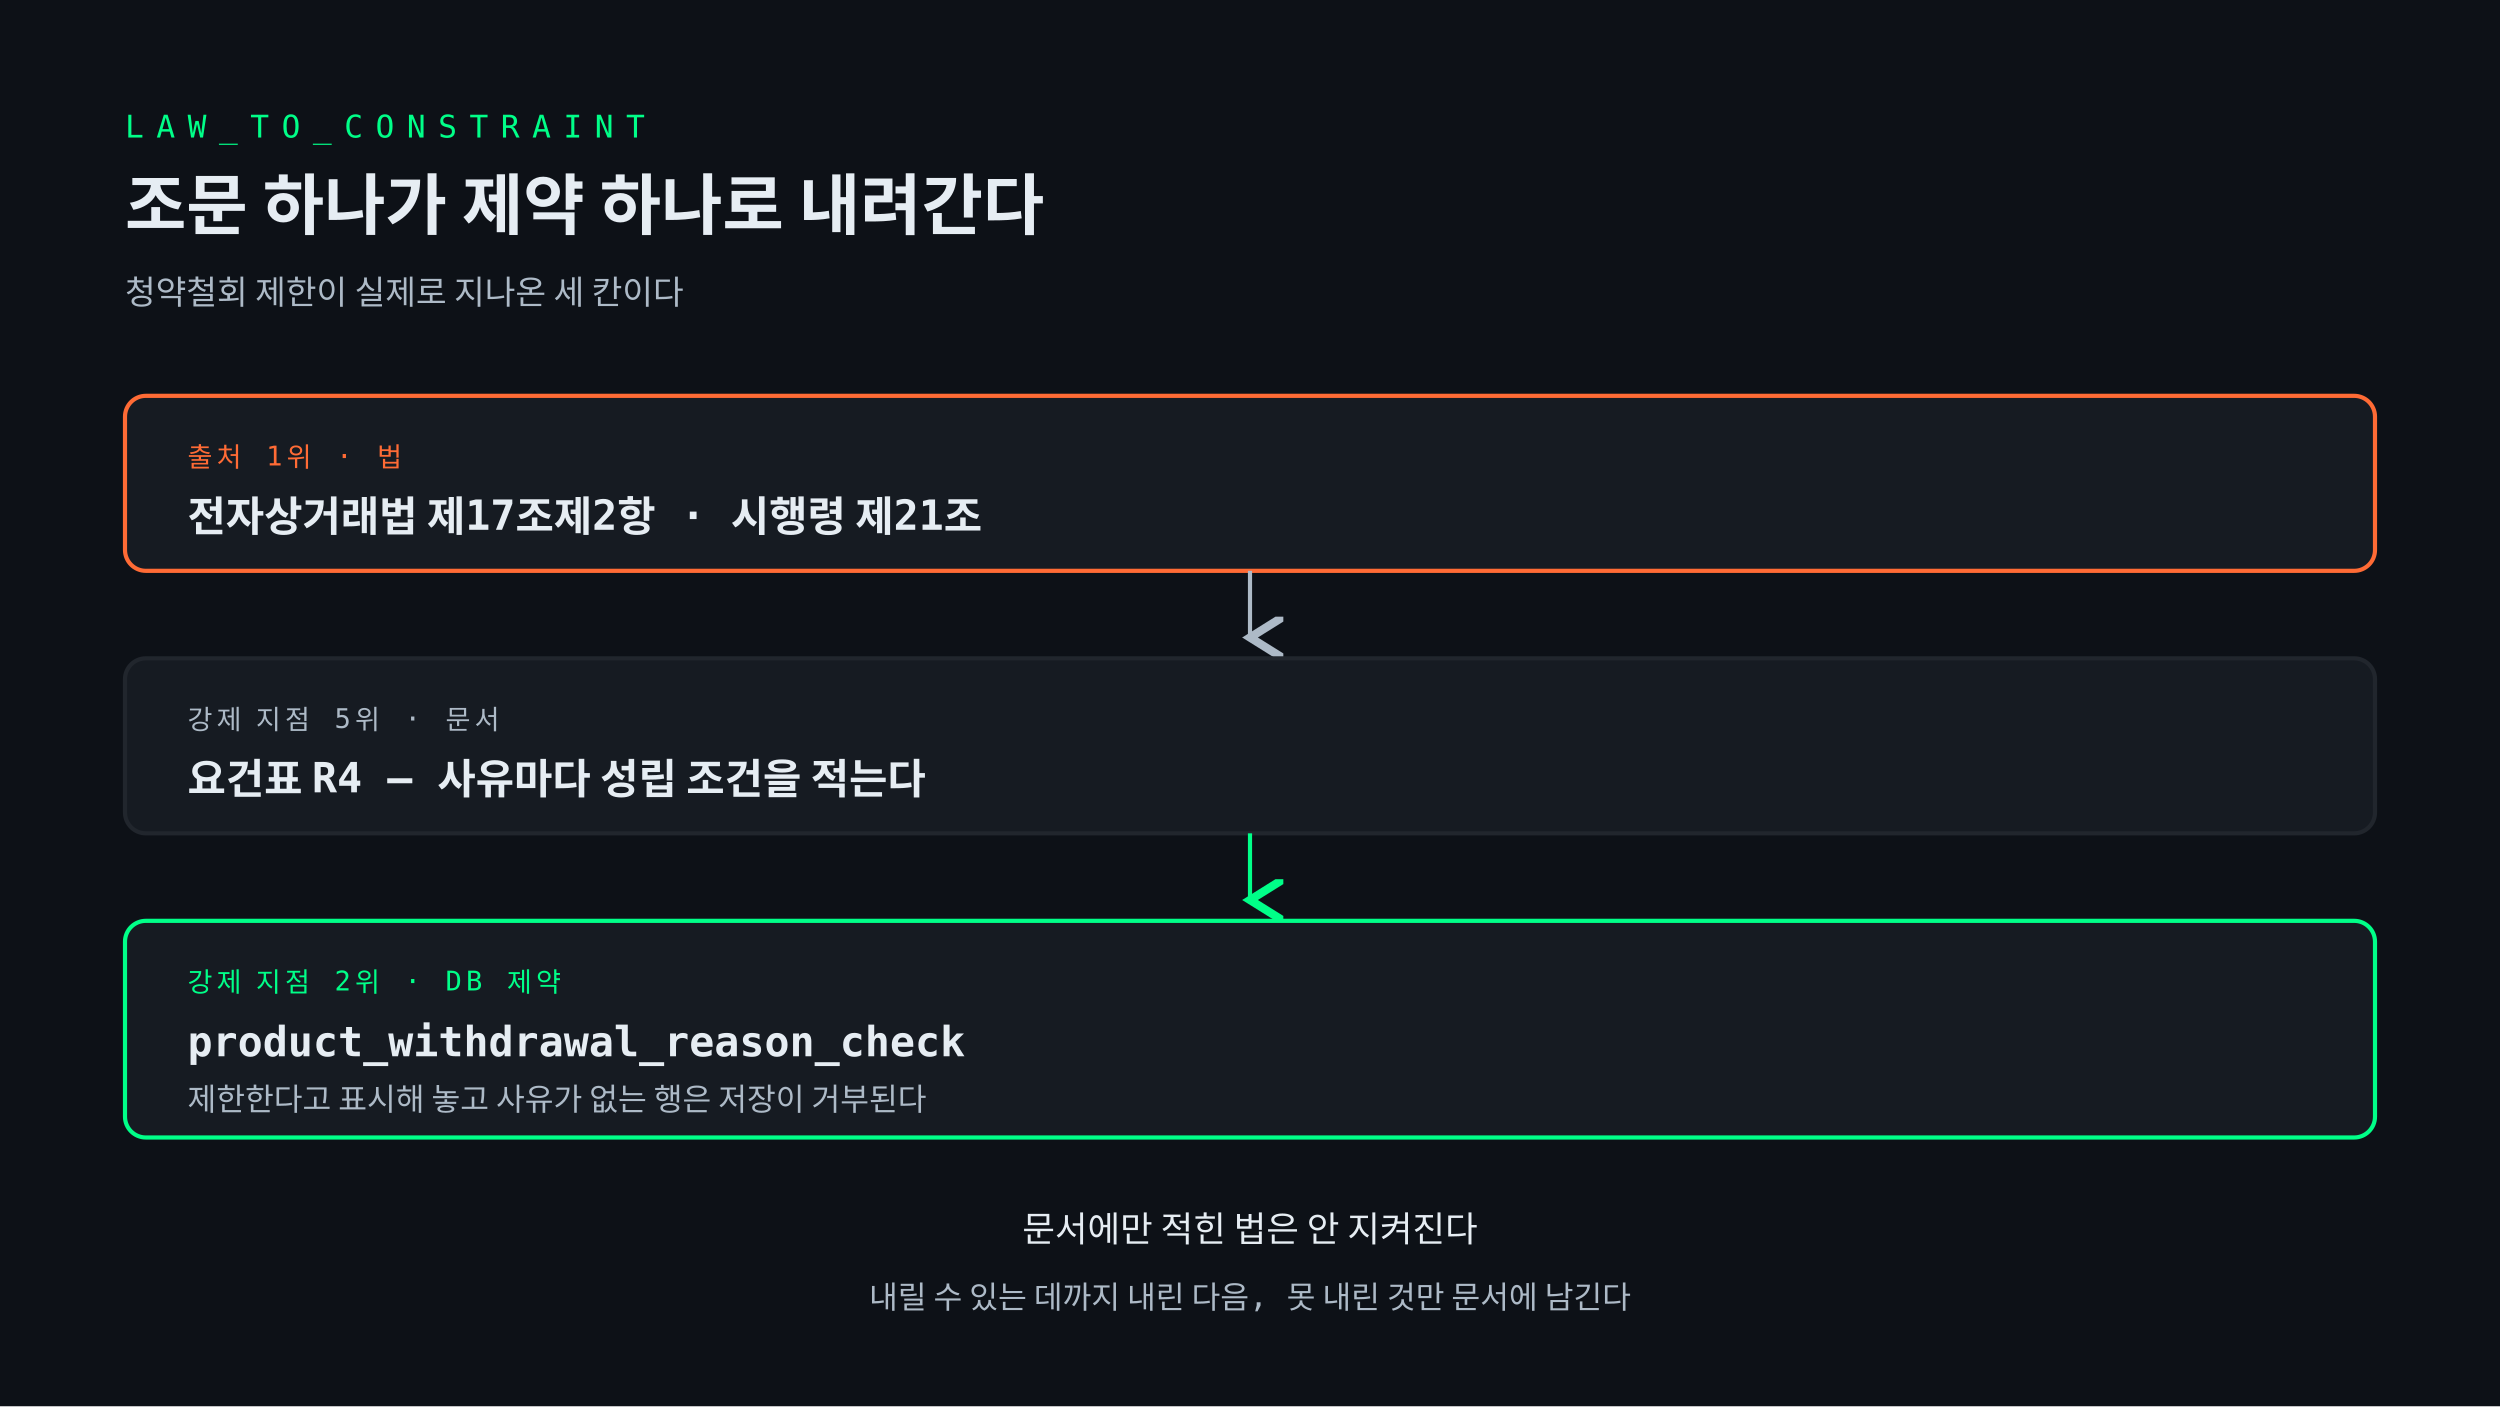
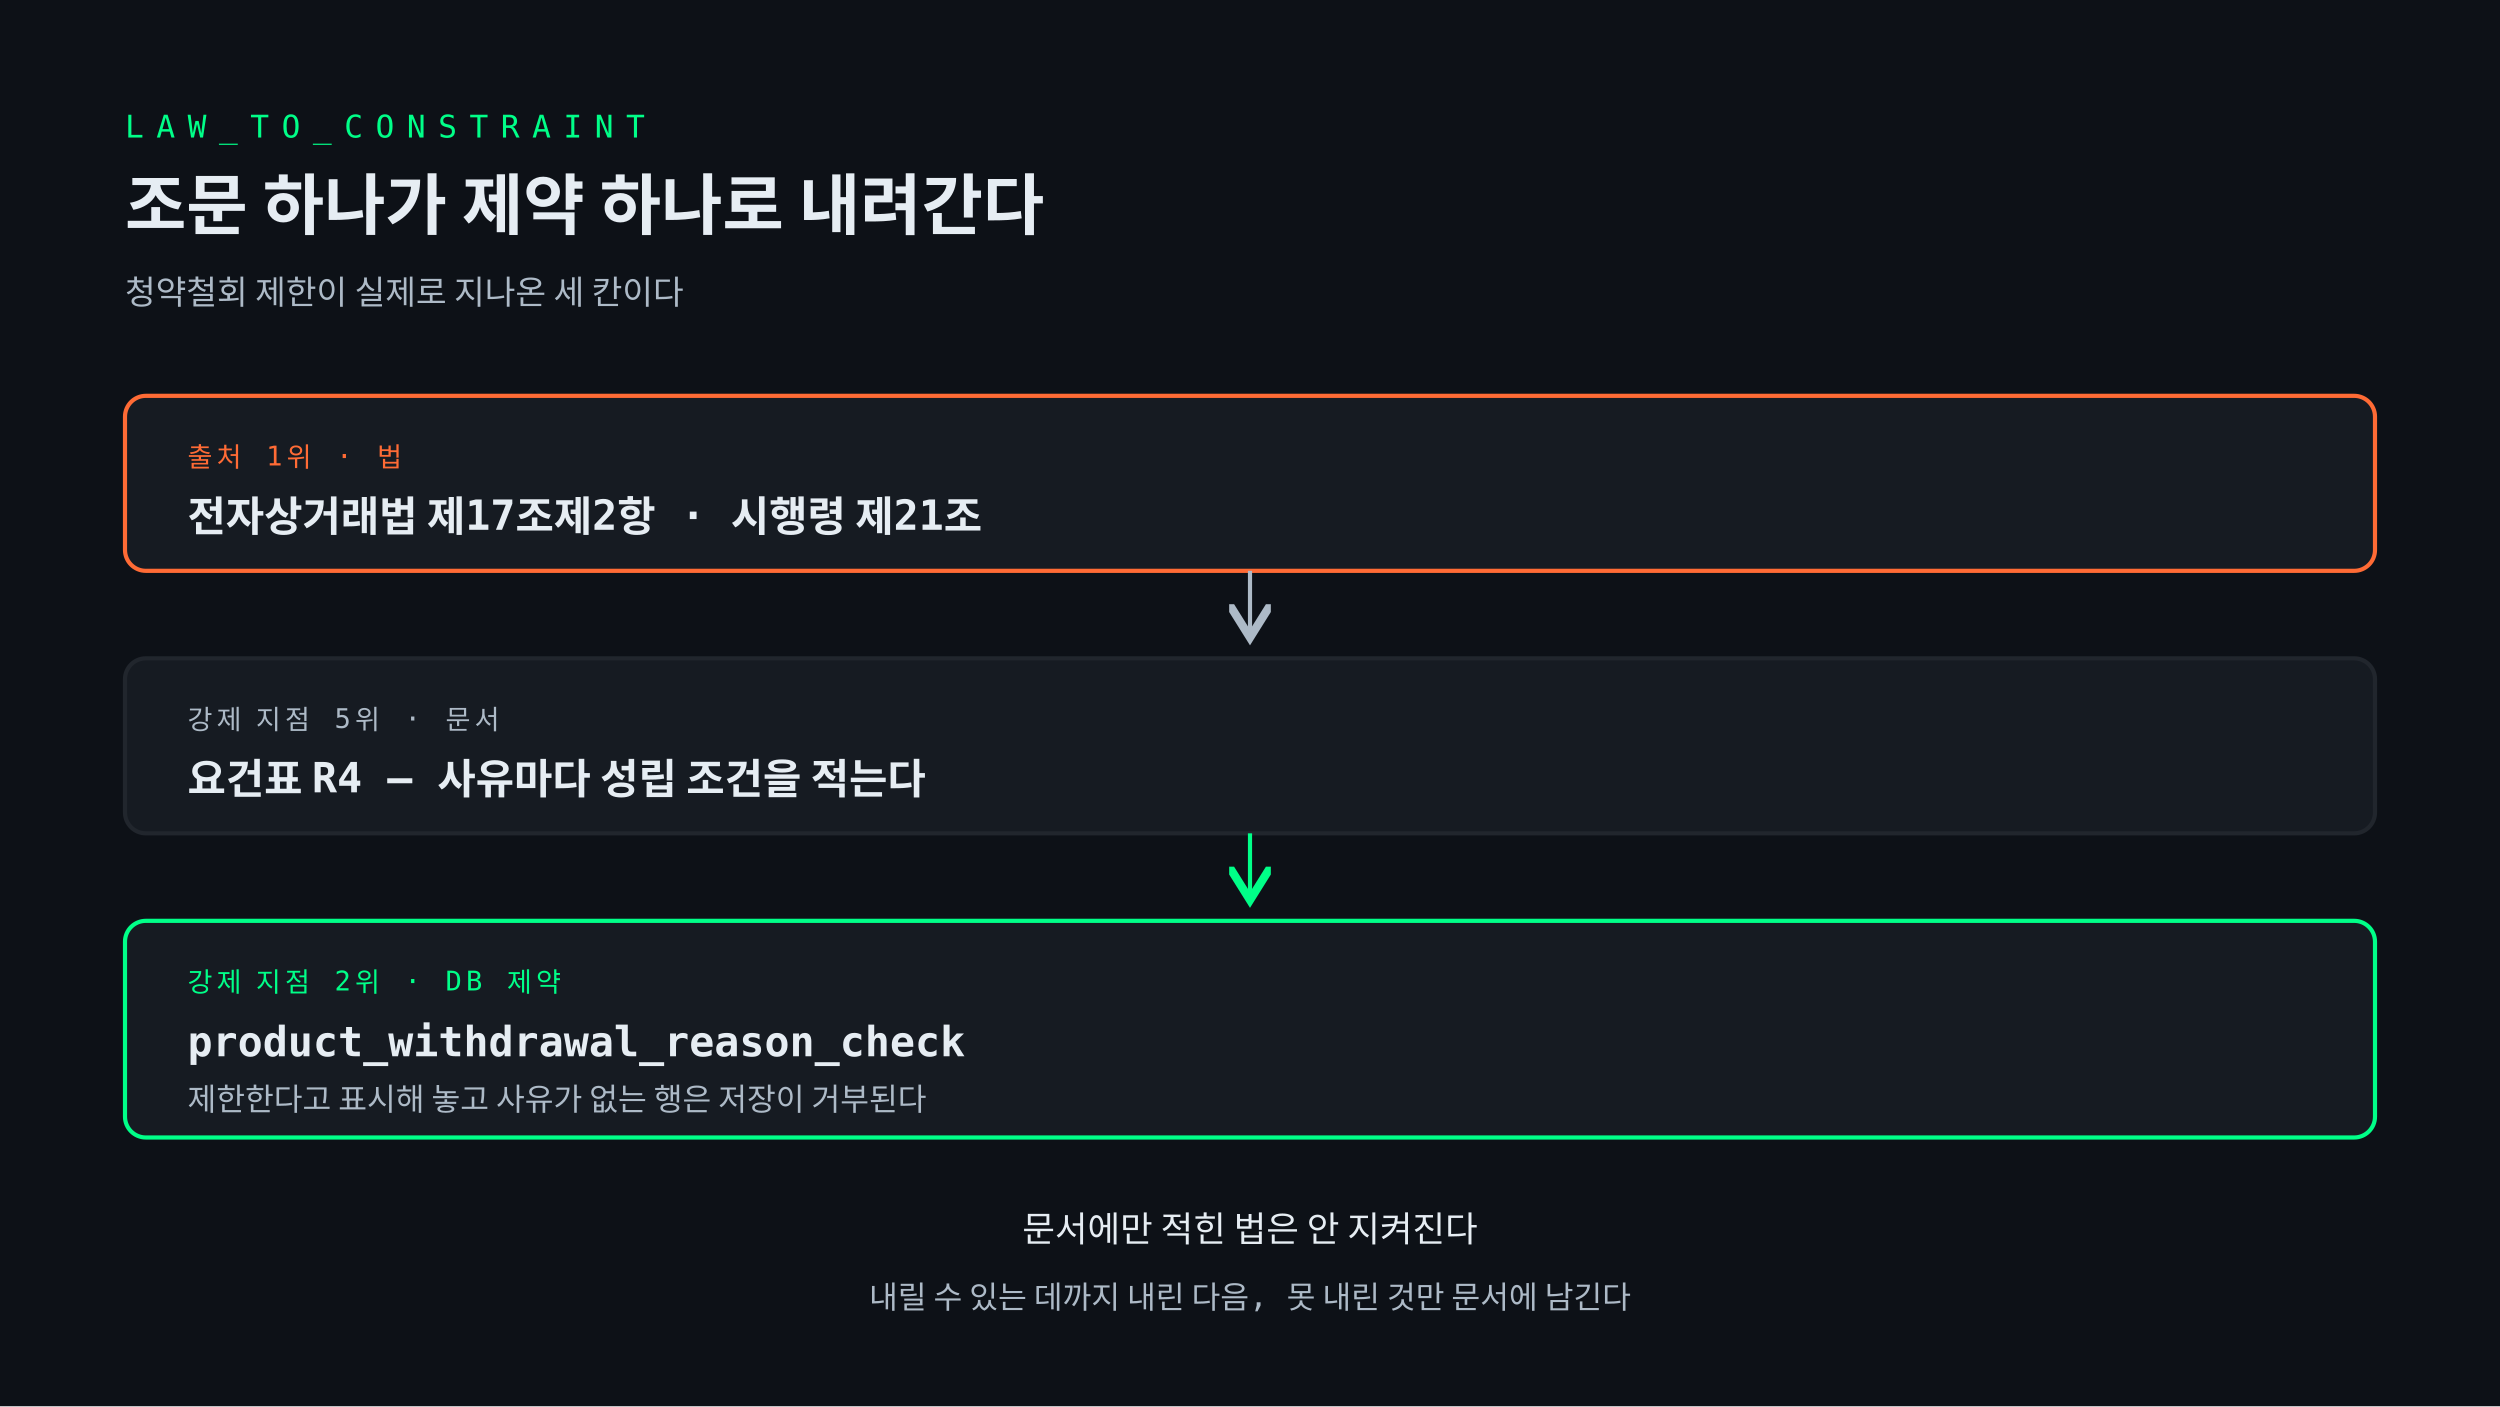
<svg xmlns="http://www.w3.org/2000/svg" viewBox="0 0 1200 675" font-family="'IBM Plex Mono', Consolas, monospace">
  <rect width="1200" height="675" fill="#0d1117" />
  <text x="60" y="66" fill="#00ff88" font-size="15" letter-spacing="6">LAW_TO_CONSTRAINT</text>
  <text x="60" y="110" fill="#e6edf3" font-size="32" font-weight="bold">조문 하나가 제약 하나로 내려간다</text>
  <text x="60" y="146" fill="#adbac7" font-size="16">청약철회 제한이 실제로 지나온 세 칸이다</text>
  <rect x="60" y="190" width="1080" height="84" rx="10" fill="#161b22" stroke="#ff6b35" stroke-width="2" />
  <text x="90" y="224" fill="#ff6b35" font-size="13" letter-spacing="2">출처 1위 · 법</text>
  <text x="90" y="255" fill="#e6edf3" font-size="20" font-weight="bold">전자상거래법 제17조제2항 · 시행령 제21조</text>
  <path d="M 600 274 L 600 306" stroke="#adbac7" stroke-width="2" marker-end="url(#a)" />
  <rect x="60" y="316" width="1080" height="84" rx="10" fill="#161b22" stroke="#21262d" stroke-width="2" />
  <text x="90" y="350" fill="#adbac7" font-size="13" letter-spacing="2">강제 지점 5위 · 문서</text>
  <text x="90" y="381" fill="#e6edf3" font-size="20" font-weight="bold">요건표 R4 — 사유마다 성립 조건을 적는다</text>
  <path d="M 600 400 L 600 432" stroke="#00ff88" stroke-width="2" marker-end="url(#g)" />
  <rect x="60" y="442" width="1080" height="104" rx="10" fill="#161b22" stroke="#00ff88" stroke-width="2" />
  <text x="90" y="476" fill="#00ff88" font-size="13" letter-spacing="2">강제 지점 2위 · DB 제약</text>
  <text x="90" y="507" fill="#e6edf3" font-size="20" font-weight="bold">product_withdrawal_reason_check</text>
  <text x="90" y="533" fill="#adbac7" font-size="15">제한한다고 표시해 놓고 사유가 없는 행은 저장이 거부된다</text>
  <text x="600" y="596" fill="#e6edf3" font-size="17" text-anchor="middle">문서에만 적힌 법은 안 지켜진다</text>
  <text x="600" y="628" fill="#adbac7" font-size="15" text-anchor="middle">내릴 수 있는 데까지 내린 다음, 못 내린 것만 문서에 남긴다</text>
  <defs>
-     <marker id="a" markerWidth="10" markerHeight="10" refX="5" refY="8" orient="auto">
-       <path d="M0,0 L5,8 L10,0" fill="none" stroke="#adbac7" stroke-width="2" />
+     <marker id="a" markerWidth="10" markerHeight="10" refX="8" refY="5" orient="auto">
+       <path d="M0,0 L8,5 L0,10" fill="none" stroke="#adbac7" stroke-width="2" />
    </marker>
-     <marker id="g" markerWidth="10" markerHeight="10" refX="5" refY="8" orient="auto">
-       <path d="M0,0 L5,8 L10,0" fill="none" stroke="#00ff88" stroke-width="2" />
+     <marker id="g" markerWidth="10" markerHeight="10" refX="8" refY="5" orient="auto">
+       <path d="M0,0 L8,5 L0,10" fill="none" stroke="#00ff88" stroke-width="2" />
    </marker>
  </defs>
</svg>
